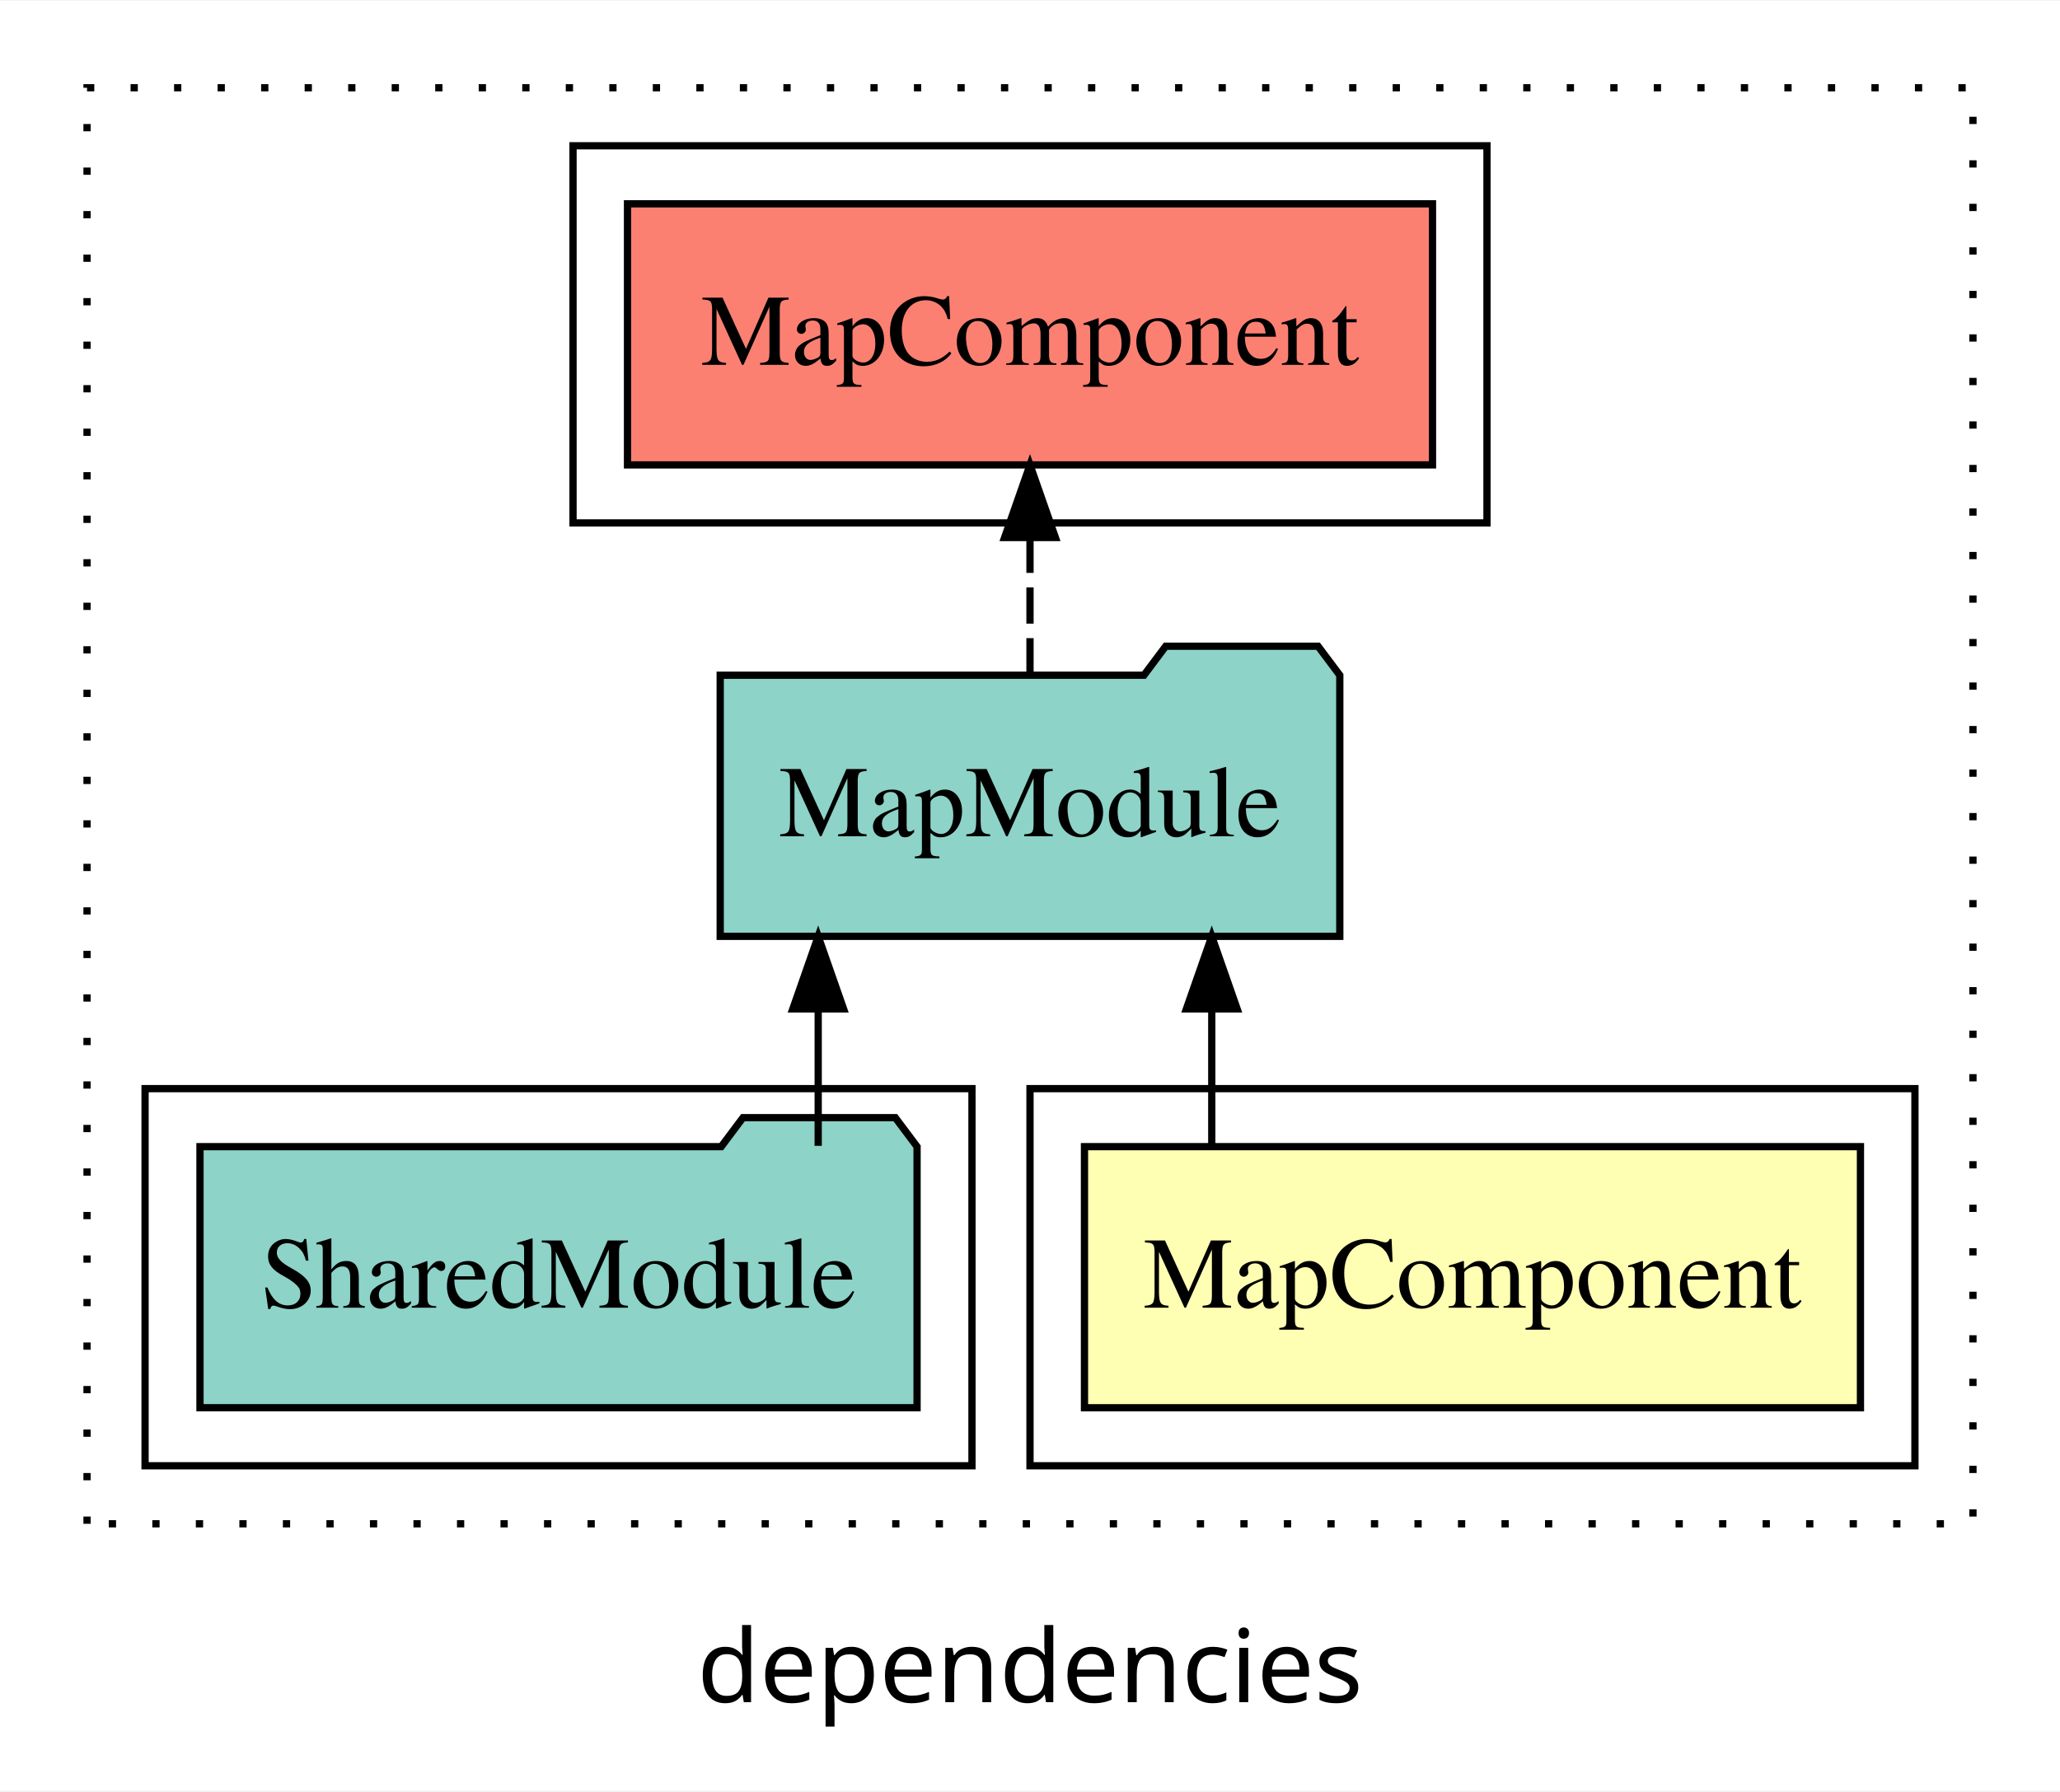
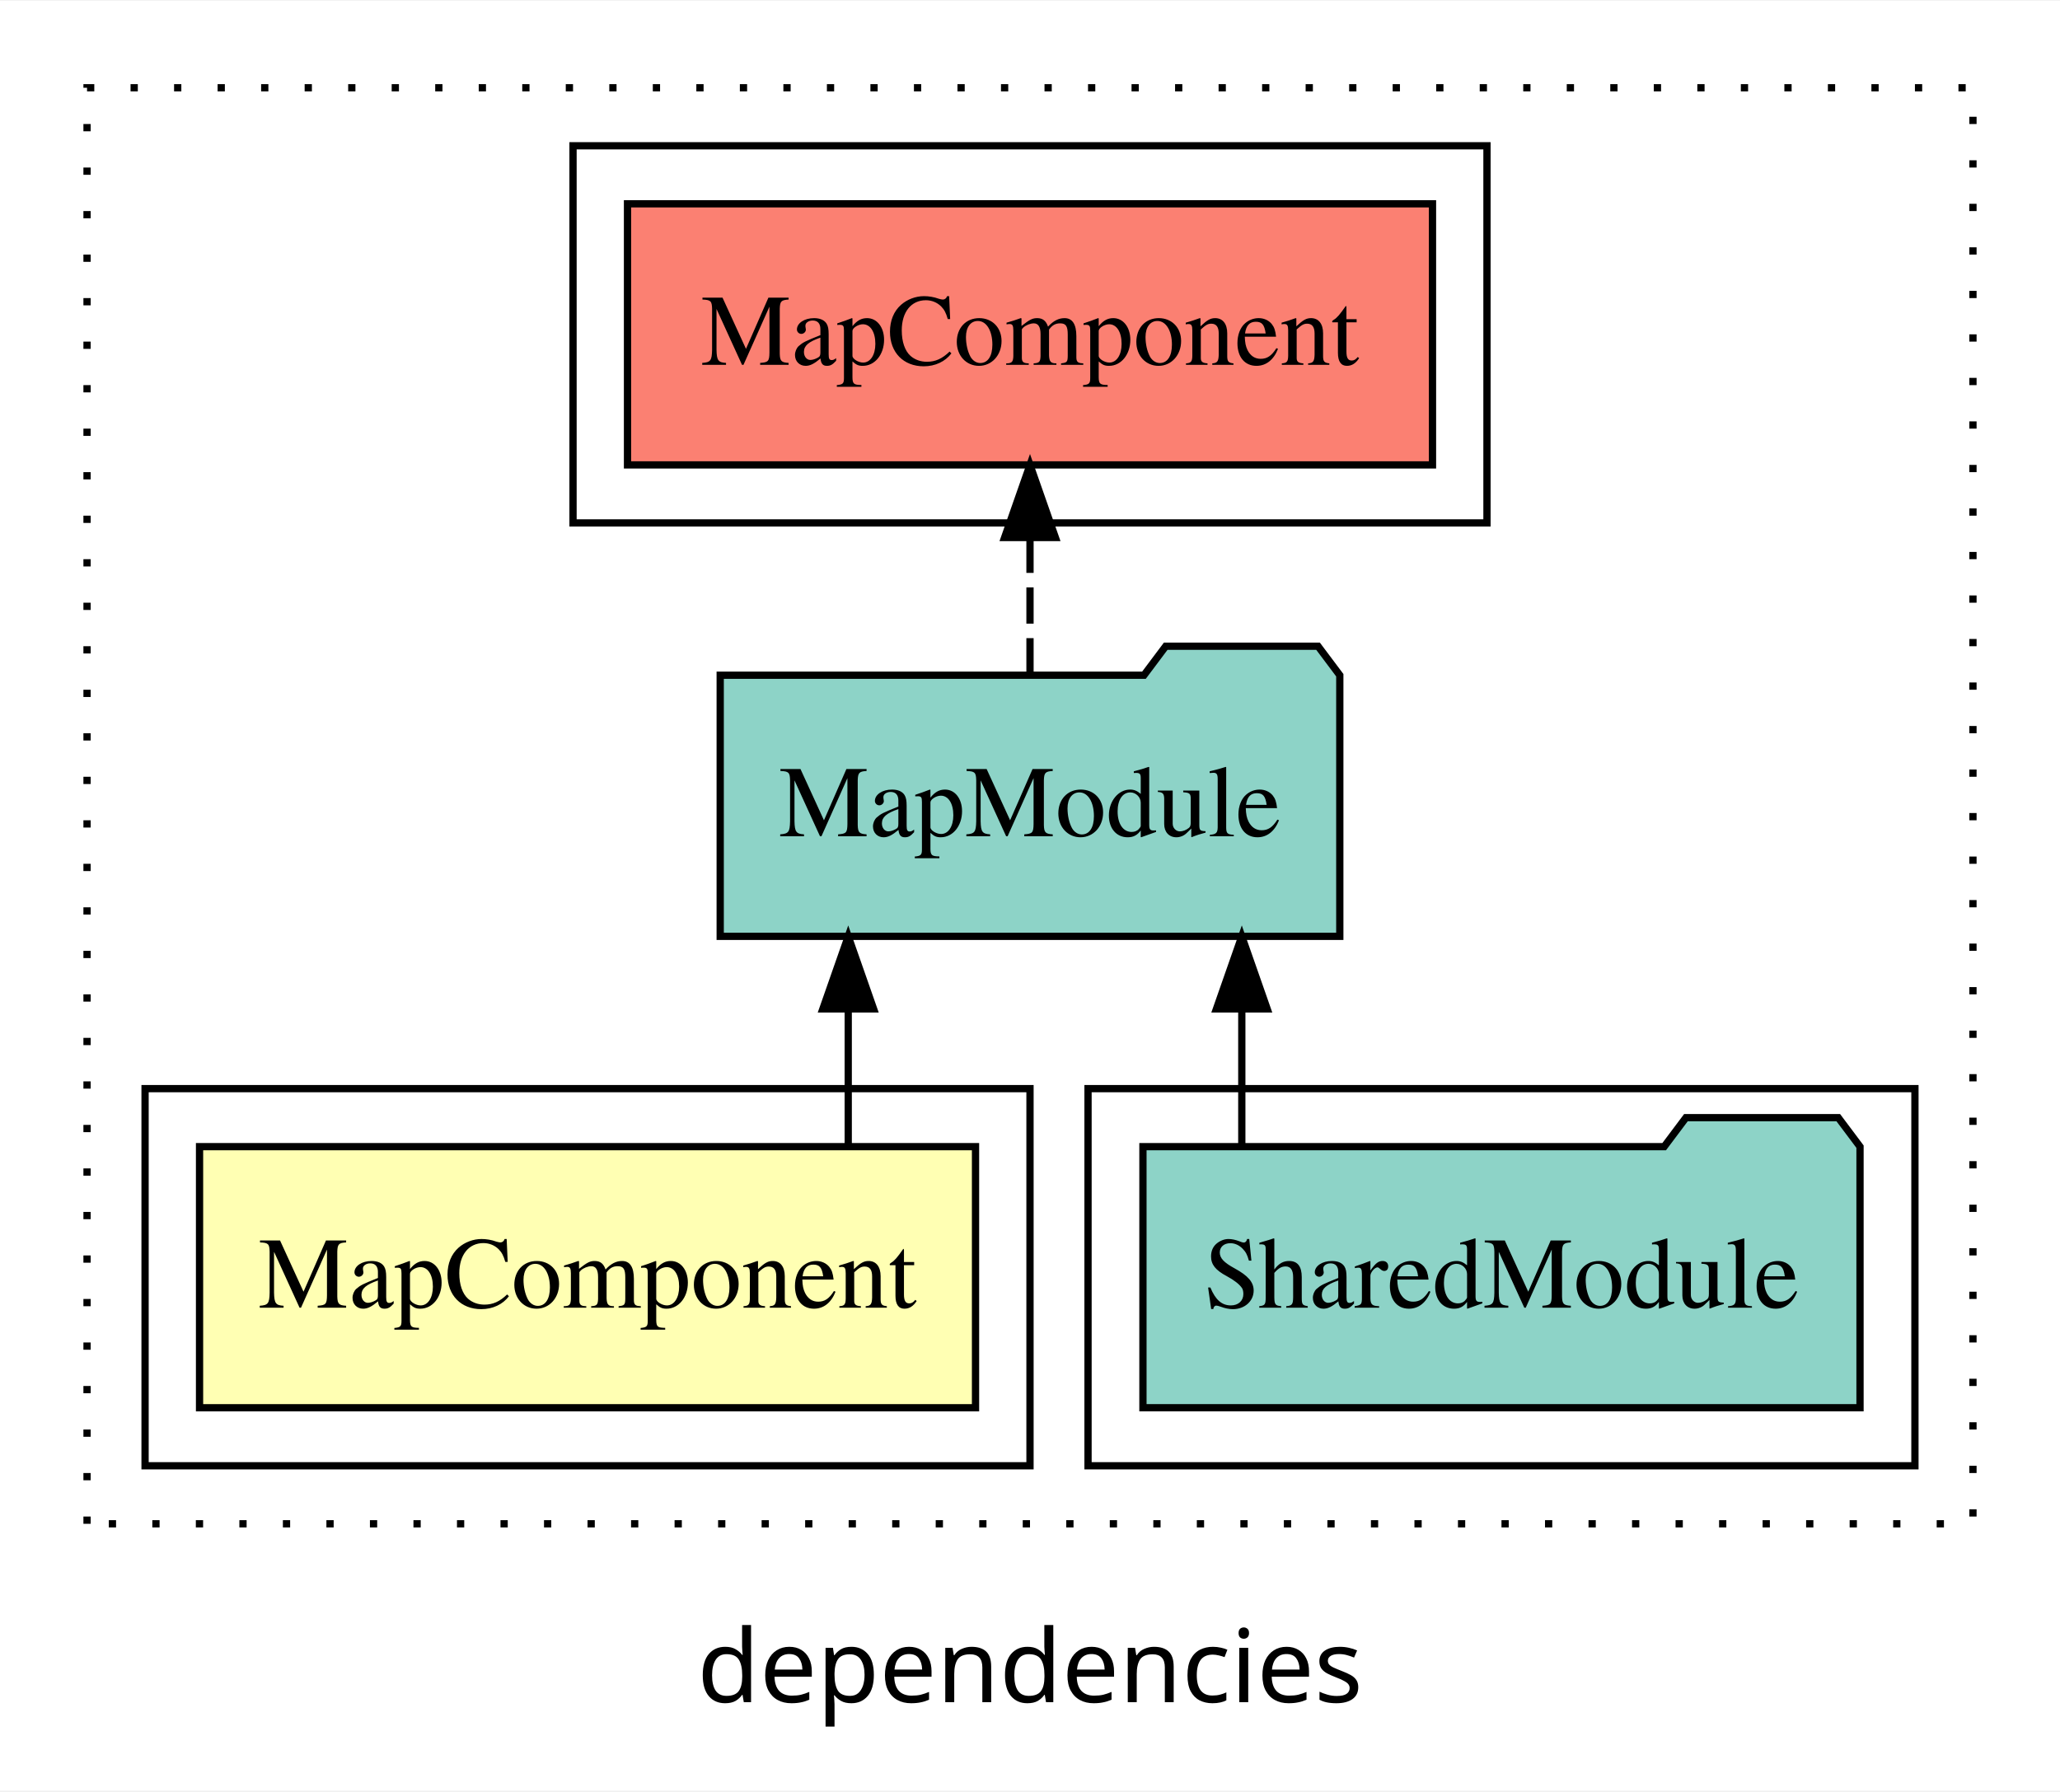
<svg xmlns="http://www.w3.org/2000/svg" width="284pt" height="247pt" viewBox="0.00 0.00 284.00 246.80">
  <g id="graph0" class="graph" transform="scale(1 1) rotate(0) translate(4 242.8)">
    <polygon fill="white" stroke="transparent" points="-4,4 -4,-242.8 280,-242.8 280,4 -4,4" />
    <text text-anchor="middle" x="138" y="-8.2" font-family="sans-serif" font-size="14.00">dependencies</text>
    <g id="clust1" class="cluster">
      <polygon fill="none" stroke="black" stroke-dasharray="1,5" points="8,-32.8 8,-230.8 268,-230.8 268,-32.8 8,-32.8" />
    </g>
-     <g id="clust2" class="cluster">
-       <polygon fill="none" stroke="black" points="138,-40.8 138,-92.8 260,-92.8 260,-40.8 138,-40.8" />
-     </g>
    <g id="clust5" class="cluster">
      <polygon fill="none" stroke="black" points="75,-170.8 75,-222.8 201,-222.8 201,-170.8 75,-170.8" />
    </g>
    <g id="clust4" class="cluster">
-       <polygon fill="none" stroke="black" points="16,-40.8 16,-92.8 130,-92.8 130,-40.8 16,-40.8" />
+       <polygon fill="none" stroke="black" points="146,-40.8 146,-92.8 260,-92.8 260,-40.8 146,-40.8" />
+     </g>
+     <g id="clust2" class="cluster">
+       <polygon fill="none" stroke="black" points="16,-40.8 16,-92.8 138,-92.8 138,-40.8 16,-40.8" />
    </g>
    <g id="node1" class="node">
-       <polygon fill="#ffffb3" stroke="black" points="252.49,-84.8 145.51,-84.8 145.51,-48.8 252.49,-48.8 252.49,-84.8" />
-       <text text-anchor="middle" x="199" y="-62.6" font-family="Times,serif" font-size="14.00">MapComponent</text>
+       <polygon fill="#ffffb3" stroke="black" points="130.49,-84.8 23.51,-84.8 23.51,-48.8 130.49,-48.8 130.49,-84.8" />
+       <text text-anchor="middle" x="77" y="-62.6" font-family="Times,serif" font-size="14.00">MapComponent</text>
    </g>
    <g id="node2" class="node">
      <polygon fill="#8dd3c7" stroke="black" points="180.71,-149.8 177.71,-153.8 156.71,-153.8 153.71,-149.8 95.29,-149.8 95.29,-113.8 180.71,-113.8 180.71,-149.8" />
      <text text-anchor="middle" x="138" y="-127.6" font-family="Times,serif" font-size="14.00">MapModule</text>
    </g>
    <g id="edge1" class="edge">
-       <path fill="none" stroke="black" d="M163.06,-84.91C163.06,-84.91 163.06,-103.79 163.06,-103.79" />
-       <polygon fill="black" stroke="black" points="159.56,-103.79 163.06,-113.79 166.56,-103.79 159.56,-103.79" />
+       <path fill="none" stroke="black" d="M112.94,-84.91C112.94,-84.91 112.94,-103.79 112.94,-103.79" />
+       <polygon fill="black" stroke="black" points="109.44,-103.79 112.94,-113.79 116.44,-103.79 109.44,-103.79" />
    </g>
    <g id="node4" class="node">
      <polygon fill="#fb8072" stroke="black" points="193.49,-214.8 82.51,-214.8 82.51,-178.8 193.49,-178.8 193.49,-214.8" />
      <text text-anchor="middle" x="138" y="-192.6" font-family="Times,serif" font-size="14.00">MapComponent </text>
    </g>
    <g id="edge3" class="edge">
      <path fill="none" stroke="black" stroke-dasharray="5,2" d="M138,-149.91C138,-149.91 138,-168.79 138,-168.79" />
      <polygon fill="black" stroke="black" points="134.5,-168.79 138,-178.79 141.5,-168.79 134.5,-168.79" />
    </g>
    <g id="node3" class="node">
-       <polygon fill="#8dd3c7" stroke="black" points="122.43,-84.8 119.43,-88.8 98.43,-88.8 95.43,-84.8 23.57,-84.8 23.57,-48.8 122.43,-48.8 122.43,-84.8" />
-       <text text-anchor="middle" x="73" y="-62.6" font-family="Times,serif" font-size="14.00">SharedModule</text>
+       <polygon fill="#8dd3c7" stroke="black" points="252.43,-84.8 249.43,-88.8 228.43,-88.8 225.43,-84.8 153.57,-84.8 153.57,-48.8 252.43,-48.8 252.43,-84.8" />
+       <text text-anchor="middle" x="203" y="-62.6" font-family="Times,serif" font-size="14.00">SharedModule</text>
    </g>
    <g id="edge2" class="edge">
-       <path fill="none" stroke="black" d="M108.8,-84.91C108.8,-84.91 108.8,-103.79 108.8,-103.79" />
-       <polygon fill="black" stroke="black" points="105.3,-103.79 108.8,-113.79 112.3,-103.79 105.3,-103.79" />
+       <path fill="none" stroke="black" d="M167.2,-84.91C167.2,-84.91 167.2,-103.79 167.2,-103.79" />
+       <polygon fill="black" stroke="black" points="163.7,-103.79 167.2,-113.79 170.7,-103.79 163.7,-103.79" />
    </g>
  </g>
</svg>
